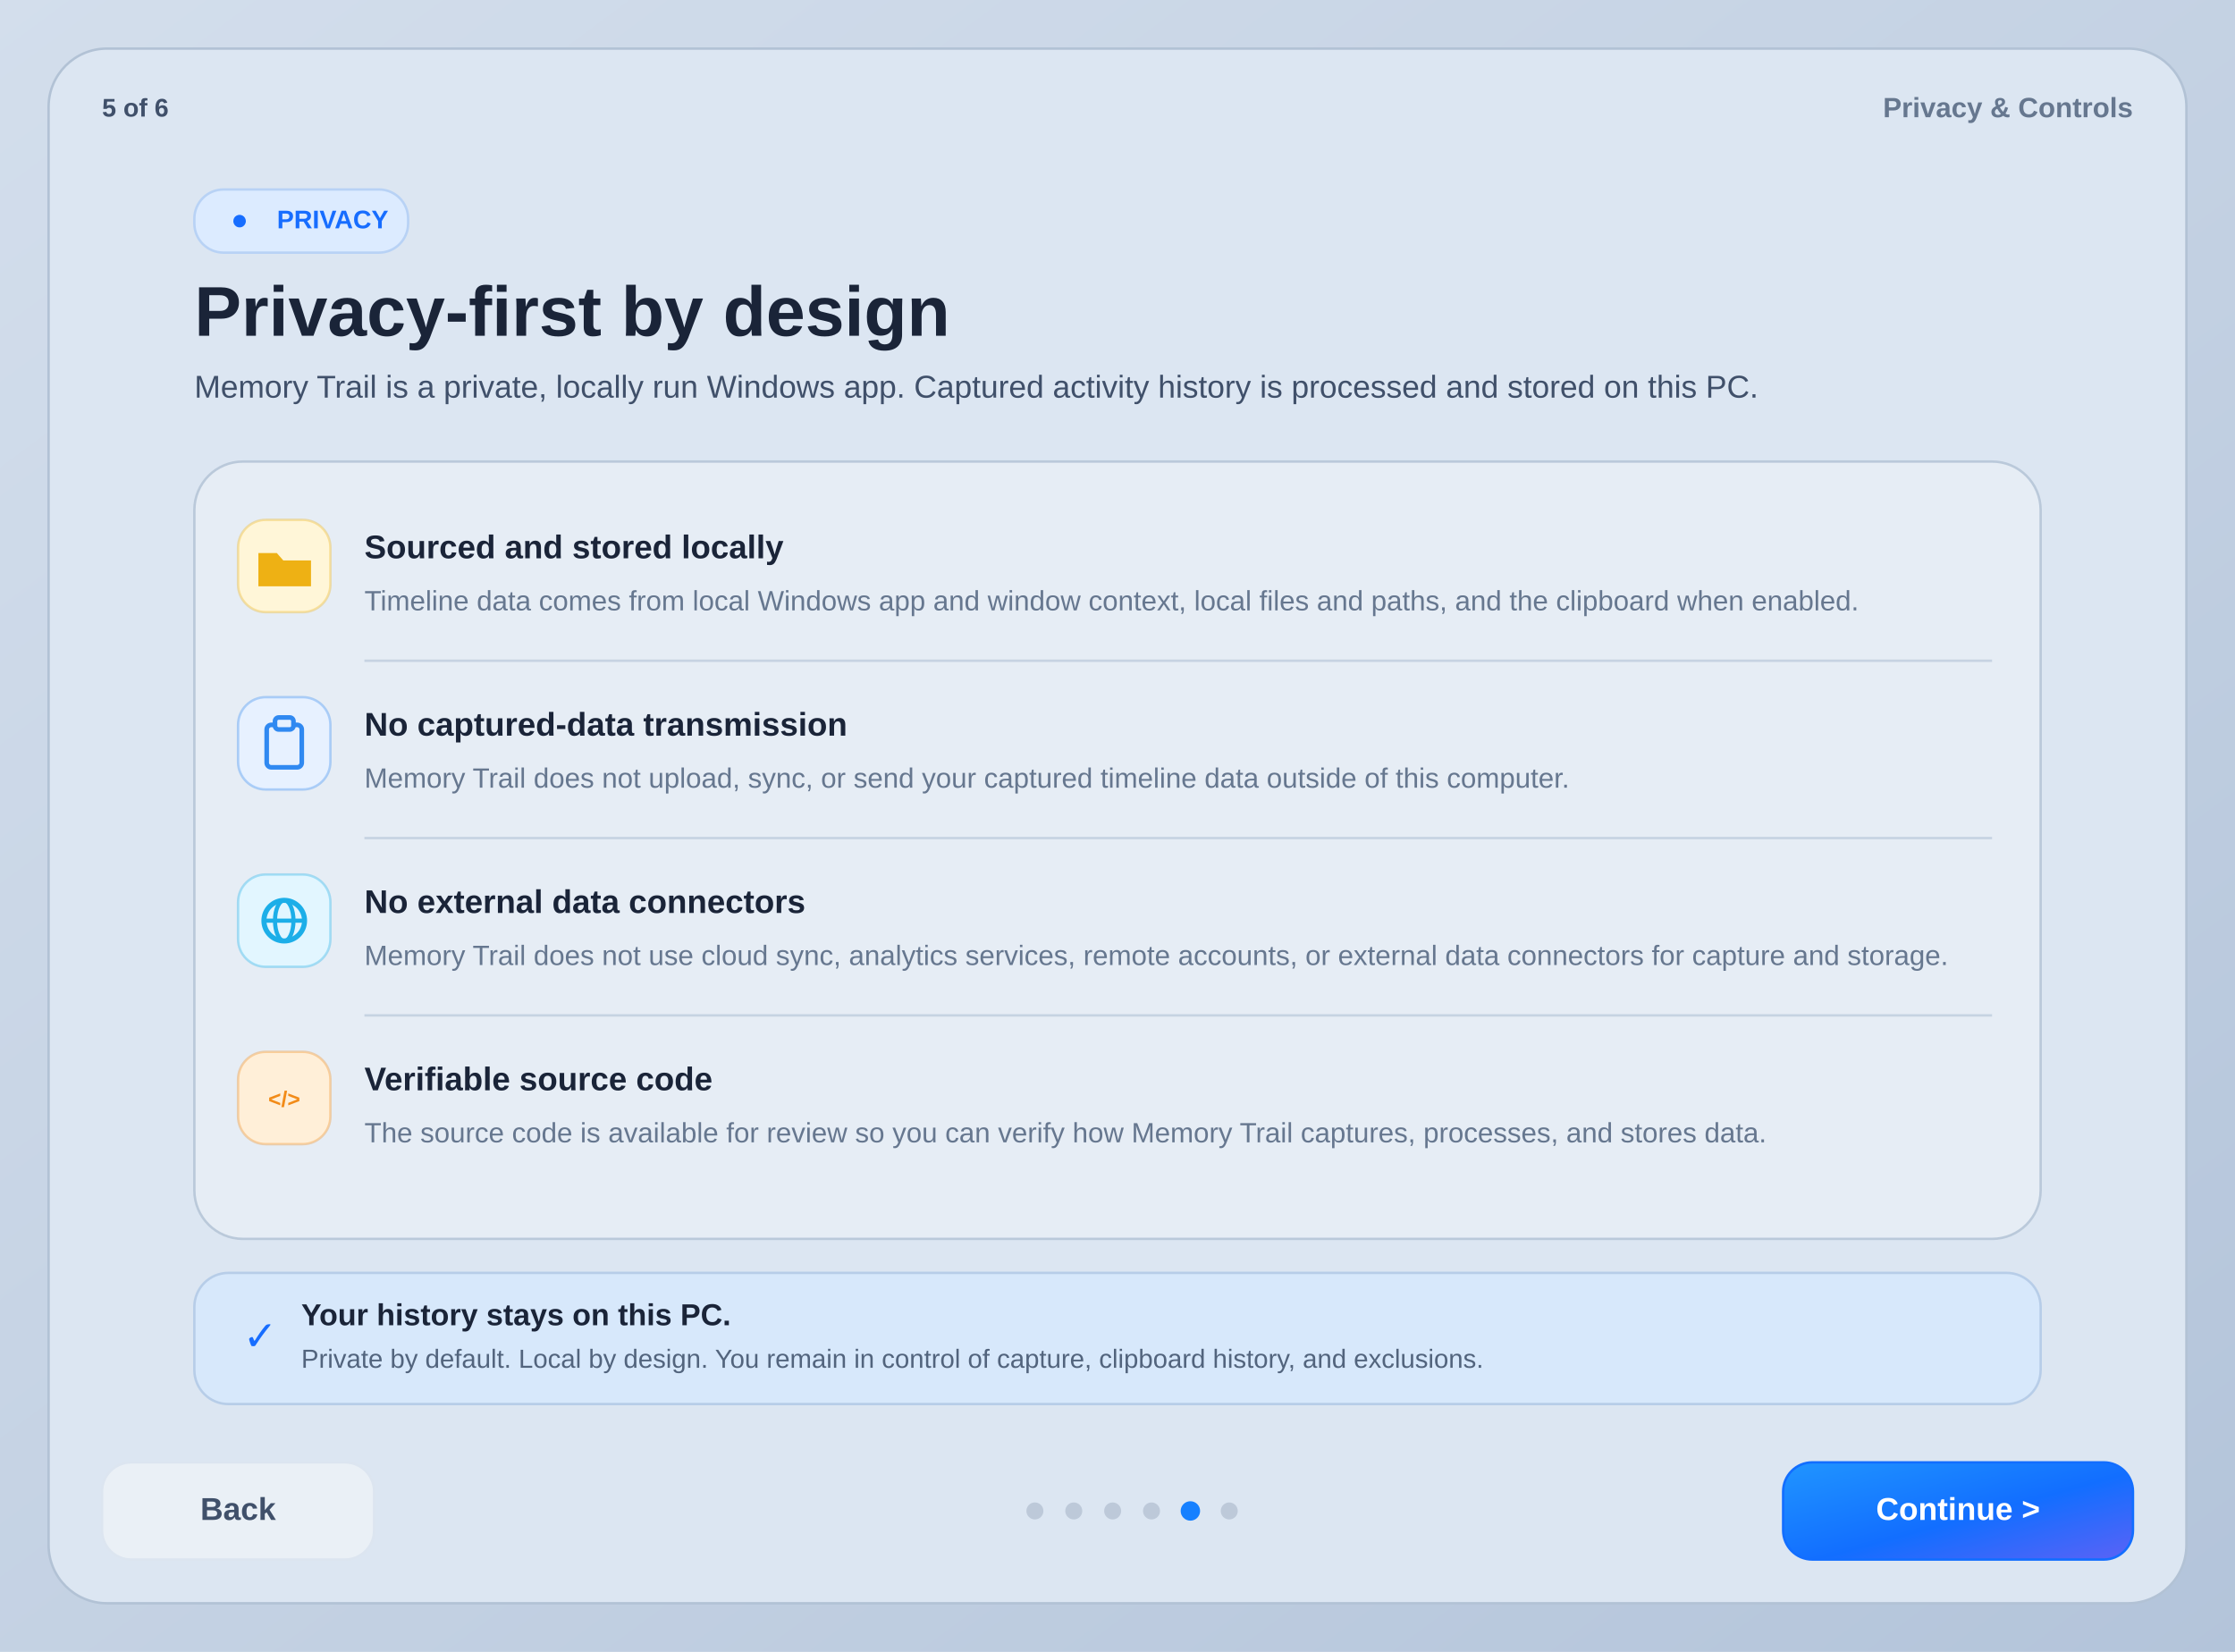
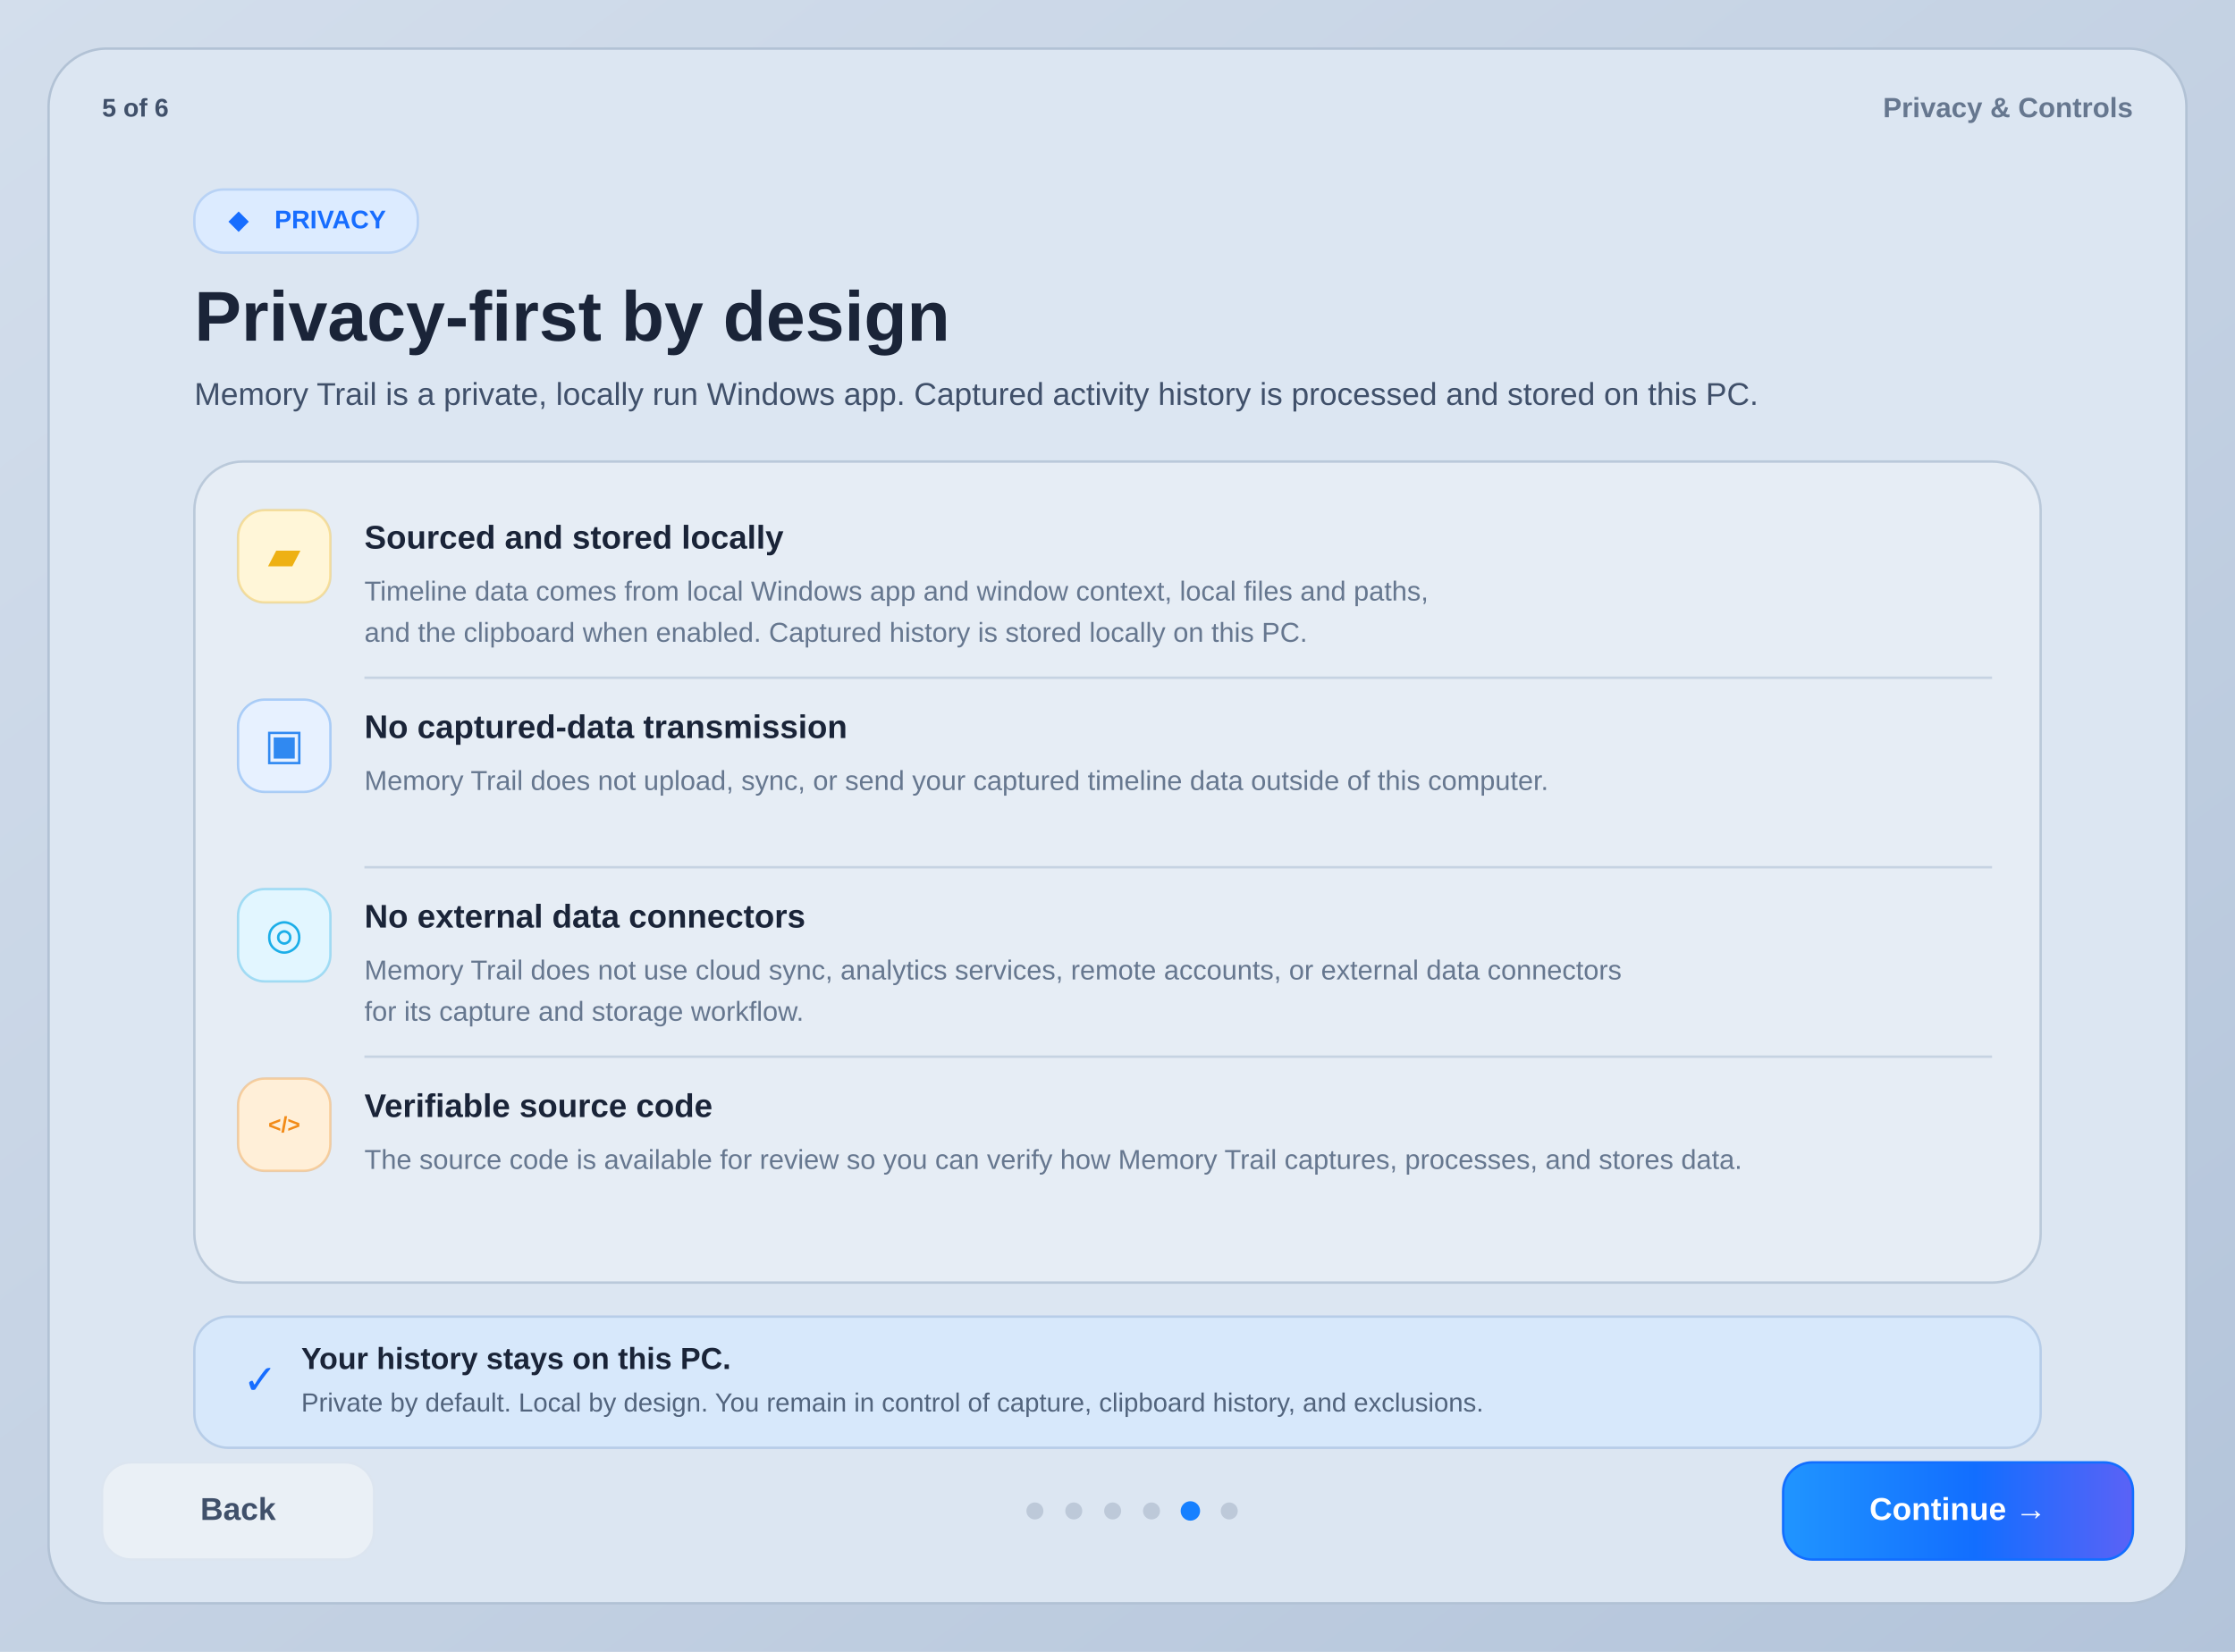
<svg xmlns="http://www.w3.org/2000/svg" width="920" height="680" viewBox="0 0 920 680">
  <defs>
-     <linearGradient id="mainbg" x1="0" y1="0" x2="1" y2="1">
-       <stop offset="0" stop-color="#E3EAF3" />
-       <stop offset="1" stop-color="#CCD9E8" />
+     <linearGradient id="tourbg" x1="0" y1="0" x2="1" y2="1">
+       <stop offset="0" stop-color="#D3DEEC" />
+       <stop offset=".58" stop-color="#C2D0E2" />
+       <stop offset="1" stop-color="#B3C4DA" />
    </linearGradient>
-     <linearGradient id="sidebg" x1="0" y1="0" x2="0" y2="1">
-       <stop offset="0" stop-color="#DFE7F1" />
-       <stop offset="1" stop-color="#C8D6E7" />
-     </linearGradient>
-     <linearGradient id="sel" x1="0" y1="0" x2="1" y2="0">
-       <stop offset="0" stop-color="#1480FF" />
-       <stop offset="1" stop-color="#336EF2" />
-     </linearGradient>
-     <linearGradient id="prim" x1="0" y1="0" x2="1" y2="1">
+     <linearGradient id="selected" x1="0" y1="0" x2="1" y2="0">
      <stop offset="0" stop-color="#2095FF" />
      <stop offset=".55" stop-color="#126EFF" />
      <stop offset="1" stop-color="#5B62F6" />
    </linearGradient>
-     <linearGradient id="rightbg" x1="0" y1="0" x2="0" y2="1">
-       <stop offset="0" stop-color="#DEE7F1" />
-       <stop offset="1" stop-color="#CFDCEA" />
-     </linearGradient>
-     <filter id="soft" x="-20%" y="-20%" width="140%" height="150%">
-       <feDropShadow dx="0" dy="2" stdDeviation="4" flood-color="#40516A" flood-opacity=".13" />
-     </filter>
  </defs>
-   <linearGradient id="tourbg" x1="0" y1="0" x2="1" y2="1">
-     <stop offset="0" stop-color="#D3DEEC" />
-     <stop offset=".58" stop-color="#C2D0E2" />
-     <stop offset="1" stop-color="#B3C4DA" />
-   </linearGradient>
-   <rect x="0" y="0" width="920" height="680" rx="0" fill="url(#tourbg)" stroke="none" stroke-width="0" />
+   <rect x="0" y="0" width="920" height="680" rx="0" fill="url(#tourbg)" stroke="none" stroke-width="1" />
  <rect x="20" y="20" width="880" height="640" rx="24" fill="#DCE6F2" stroke="#B2C2D5" stroke-width="1" />
-   <text x="42" y="45" font-family="Segoe UI,Arial,sans-serif" font-size="10.5" font-weight="600" fill="#40506A" text-anchor="start" dominant-baseline="middle">5 of 6</text>
-   <text x="878" y="45" font-family="Segoe UI,Arial,sans-serif" font-size="11.5" font-weight="600" fill="#66778F" text-anchor="end" dominant-baseline="middle">Privacy &amp; Controls</text>
-   <rect x="80" y="78" width="88" height="26" rx="12" fill="#DCEBFF" stroke="#B8D2F5" stroke-width="1" />
-   <text x="95" y="91" font-family="Segoe UI,Arial,sans-serif" font-size="12" font-weight="700" fill="#176DFF" text-anchor="start" dominant-baseline="middle">●</text>
-   <text x="114" y="91" font-family="Segoe UI,Arial,sans-serif" font-size="10.5" font-weight="700" fill="#176DFF" text-anchor="start" dominant-baseline="middle">PRIVACY</text>
-   <text x="80" y="130" font-family="Segoe UI,Arial,sans-serif" font-size="29" font-weight="700" fill="#1A2438" text-anchor="start" dominant-baseline="middle">Privacy-first by design</text>
-   <text x="80" y="160" font-family="Segoe UI,Arial,sans-serif" font-size="13" font-weight="400" fill="#40506A" text-anchor="start" dominant-baseline="middle">Memory Trail is a private, locally run Windows app. Captured activity history is processed and stored on this PC.</text>
-   <rect x="80" y="190" width="760" height="320" rx="20" fill="#E6EDF5" stroke="#BAC9DA" stroke-width="1" />
-   <rect x="98" y="214" width="38" height="38" rx="11.4" fill="#FFF6D8" stroke="#EEB11455" stroke-width="1" />
-   <path d="M 106.36 227.68 h 7.6 l 2.66 3.04 h 11.4 v 10.64 h -21.66 z" fill="#EEB114" />
-   <text x="150" y="226" font-family="Segoe UI,Arial,sans-serif" font-size="13.5" font-weight="600" fill="#1A2438" text-anchor="start" dominant-baseline="middle">Sourced and stored locally</text>
-   <text x="150" y="248" font-family="Segoe UI,Arial,sans-serif" font-size="11.5" font-weight="400" fill="#66778F" text-anchor="start" dominant-baseline="middle">Timeline data comes from local Windows app and window context, local files and paths, and the clipboard when enabled.</text>
-   <line x1="150" y1="272" x2="820" y2="272" stroke="#C6D3E2" stroke-width="1" />
-   <rect x="98" y="287" width="38" height="38" rx="11.4" fill="#E7F1FF" stroke="#3089F155" stroke-width="1" />
-   <rect x="109.78" y="298.4" width="14.44" height="17.48" rx="1.9" fill="none" stroke="#3089F1" stroke-width="1.9" />
-   <rect x="113.2" y="295.36" width="7.6" height="4.94" rx="1.52" fill="#E7F1FF" stroke="#3089F1" stroke-width="1.9" />
-   <text x="150" y="299" font-family="Segoe UI,Arial,sans-serif" font-size="13.5" font-weight="600" fill="#1A2438" text-anchor="start" dominant-baseline="middle">No captured-data transmission</text>
-   <text x="150" y="321" font-family="Segoe UI,Arial,sans-serif" font-size="11.5" font-weight="400" fill="#66778F" text-anchor="start" dominant-baseline="middle">Memory Trail does not upload, sync, or send your captured timeline data outside of this computer.</text>
-   <line x1="150" y1="345" x2="820" y2="345" stroke="#C6D3E2" stroke-width="1" />
-   <rect x="98" y="360" width="38" height="38" rx="11.4" fill="#E2F6FF" stroke="#1CAEE855" stroke-width="1" />
-   <circle cx="117" cy="379" r="8.36" fill="none" stroke="#1CAEE8" stroke-width="2.09" />
-   <line x1="108.64" y1="379" x2="125.36" y2="379" stroke="#1CAEE8" stroke-width="1.71" />
-   <ellipse cx="117" cy="379" rx="3.8" ry="8.36" fill="none" stroke="#1CAEE8" stroke-width="1.71" />
-   <text x="150" y="372" font-family="Segoe UI,Arial,sans-serif" font-size="13.5" font-weight="600" fill="#1A2438" text-anchor="start" dominant-baseline="middle">No external data connectors</text>
-   <text x="150" y="394" font-family="Segoe UI,Arial,sans-serif" font-size="11.5" font-weight="400" fill="#66778F" text-anchor="start" dominant-baseline="middle">Memory Trail does not use cloud sync, analytics services, remote accounts, or external data connectors for capture and storage.</text>
-   <line x1="150" y1="418" x2="820" y2="418" stroke="#C6D3E2" stroke-width="1" />
-   <rect x="98" y="433" width="38" height="38" rx="11.4" fill="#FFEFD8" stroke="#F28B1855" stroke-width="1" />
-   <text x="117" y="453" font-family="Segoe UI,Arial,sans-serif" font-size="9.12" font-weight="700" fill="#F28B18" text-anchor="middle" dominant-baseline="middle">&lt;/&gt;</text>
-   <text x="150" y="445" font-family="Segoe UI,Arial,sans-serif" font-size="13.5" font-weight="600" fill="#1A2438" text-anchor="start" dominant-baseline="middle">Verifiable source code</text>
-   <text x="150" y="467" font-family="Segoe UI,Arial,sans-serif" font-size="11.5" font-weight="400" fill="#66778F" text-anchor="start" dominant-baseline="middle">The source code is available for review so you can verify how Memory Trail captures, processes, and stores data.</text>
-   <rect x="80" y="524" width="760" height="54" rx="14" fill="#D7E8FB" stroke="#B7CDE8" stroke-width="1" />
-   <text x="100" y="551" font-family="Segoe UI,Arial,sans-serif" font-size="17" font-weight="700" fill="#176DFF" text-anchor="start" dominant-baseline="middle">✓</text>
-   <text x="124" y="542" font-family="Segoe UI,Arial,sans-serif" font-size="12.5" font-weight="600" fill="#1A2438" text-anchor="start" dominant-baseline="middle">Your history stays on this PC.</text>
-   <text x="124" y="560" font-family="Segoe UI,Arial,sans-serif" font-size="10.8" font-weight="400" fill="#52647D" text-anchor="start" dominant-baseline="middle">Private by default. Local by design. You remain in control of capture, clipboard history, and exclusions.</text>
+   <text x="42" y="45" font-family="Segoe UI Variable Text,Segoe UI,Arial,sans-serif" font-size="10.5" font-weight="600" fill="#40506A" text-anchor="start" dominant-baseline="middle">5 of 6</text>
+   <text x="878" y="45" font-family="Segoe UI Variable Text,Segoe UI,Arial,sans-serif" font-size="11.5" font-weight="600" fill="#66778F" text-anchor="end" dominant-baseline="middle">Privacy &amp; Controls</text>
+   <rect x="80" y="78" width="92" height="26" rx="12" fill="#DCEBFF" stroke="#B8D2F5" stroke-width="1" />
+   <text x="94" y="91" font-family="Segoe UI Variable Text,Segoe UI,Arial,sans-serif" font-size="11" font-weight="700" fill="#176DFF" text-anchor="start" dominant-baseline="middle">◆</text>
+   <text x="113" y="91" font-family="Segoe UI Variable Text,Segoe UI,Arial,sans-serif" font-size="10.5" font-weight="700" fill="#176DFF" text-anchor="start" dominant-baseline="middle">PRIVACY</text>
+   <text x="80" y="132" font-family="Segoe UI Variable Text,Segoe UI,Arial,sans-serif" font-size="29" font-weight="700" fill="#1A2438" text-anchor="start" dominant-baseline="middle">Privacy-first by design</text>
+   <text x="80" y="163" font-family="Segoe UI Variable Text,Segoe UI,Arial,sans-serif" font-size="13" font-weight="400" fill="#40506A" text-anchor="start" dominant-baseline="middle">Memory Trail is a private, locally run Windows app. Captured activity history is processed and stored on this PC.</text>
+   <rect x="80" y="190" width="760" height="338" rx="20" fill="#E6EDF5" stroke="#BAC9DA" stroke-width="1" />
+   <rect x="98" y="210" width="38" height="38" rx="11" fill="#FFF6D8" stroke="#EEB11455" stroke-width="1" />
+   <text x="117" y="229.5" font-family="Segoe UI Variable Text,Segoe UI,Arial,sans-serif" font-size="17.48" font-weight="700" fill="#EEB114" text-anchor="middle" dominant-baseline="middle">▰</text>
+   <text x="150" y="222" font-family="Segoe UI Variable Text,Segoe UI,Arial,sans-serif" font-size="13.5" font-weight="600" fill="#1A2438" text-anchor="start" dominant-baseline="middle">Sourced and stored locally</text>
+   <text x="150" y="244" font-family="Segoe UI Variable Text,Segoe UI,Arial,sans-serif" font-size="11.3" font-weight="400" fill="#66778F" text-anchor="start" dominant-baseline="middle">Timeline data comes from local Windows app and window context, local files and paths,</text>
+   <text x="150" y="261" font-family="Segoe UI Variable Text,Segoe UI,Arial,sans-serif" font-size="11.3" font-weight="400" fill="#66778F" text-anchor="start" dominant-baseline="middle">and the clipboard when enabled. Captured history is stored locally on this PC.</text>
+   <line x1="150" y1="279" x2="820" y2="279" stroke="#C6D3E2" stroke-width="1" />
+   <rect x="98" y="288" width="38" height="38" rx="11" fill="#E7F1FF" stroke="#3089F155" stroke-width="1" />
+   <text x="117" y="307.5" font-family="Segoe UI Variable Text,Segoe UI,Arial,sans-serif" font-size="17.48" font-weight="700" fill="#3089F1" text-anchor="middle" dominant-baseline="middle">▣</text>
+   <text x="150" y="300" font-family="Segoe UI Variable Text,Segoe UI,Arial,sans-serif" font-size="13.5" font-weight="600" fill="#1A2438" text-anchor="start" dominant-baseline="middle">No captured-data transmission</text>
+   <text x="150" y="322" font-family="Segoe UI Variable Text,Segoe UI,Arial,sans-serif" font-size="11.3" font-weight="400" fill="#66778F" text-anchor="start" dominant-baseline="middle">Memory Trail does not upload, sync, or send your captured timeline data outside of this computer.</text>
+   <line x1="150" y1="357" x2="820" y2="357" stroke="#C6D3E2" stroke-width="1" />
+   <rect x="98" y="366" width="38" height="38" rx="11" fill="#E2F6FF" stroke="#1CAEE855" stroke-width="1" />
+   <text x="117" y="385.5" font-family="Segoe UI Variable Text,Segoe UI,Arial,sans-serif" font-size="17.48" font-weight="700" fill="#1CAEE8" text-anchor="middle" dominant-baseline="middle">◎</text>
+   <text x="150" y="378" font-family="Segoe UI Variable Text,Segoe UI,Arial,sans-serif" font-size="13.5" font-weight="600" fill="#1A2438" text-anchor="start" dominant-baseline="middle">No external data connectors</text>
+   <text x="150" y="400" font-family="Segoe UI Variable Text,Segoe UI,Arial,sans-serif" font-size="11.3" font-weight="400" fill="#66778F" text-anchor="start" dominant-baseline="middle">Memory Trail does not use cloud sync, analytics services, remote accounts, or external data connectors</text>
+   <text x="150" y="417" font-family="Segoe UI Variable Text,Segoe UI,Arial,sans-serif" font-size="11.3" font-weight="400" fill="#66778F" text-anchor="start" dominant-baseline="middle">for its capture and storage workflow.</text>
+   <line x1="150" y1="435" x2="820" y2="435" stroke="#C6D3E2" stroke-width="1" />
+   <rect x="98" y="444" width="38" height="38" rx="11" fill="#FFEFD8" stroke="#F28B1855" stroke-width="1" />
+   <text x="117" y="463.5" font-family="Segoe UI Variable Text,Segoe UI,Arial,sans-serif" font-size="9.12" font-weight="700" fill="#F28B18" text-anchor="middle" dominant-baseline="middle">&lt;/&gt;</text>
+   <text x="150" y="456" font-family="Segoe UI Variable Text,Segoe UI,Arial,sans-serif" font-size="13.5" font-weight="600" fill="#1A2438" text-anchor="start" dominant-baseline="middle">Verifiable source code</text>
+   <text x="150" y="478" font-family="Segoe UI Variable Text,Segoe UI,Arial,sans-serif" font-size="11.3" font-weight="400" fill="#66778F" text-anchor="start" dominant-baseline="middle">The source code is available for review so you can verify how Memory Trail captures, processes, and stores data.</text>
+   <rect x="80" y="542" width="760" height="54" rx="14" fill="#D7E8FB" stroke="#B7CDE8" stroke-width="1" />
+   <text x="100" y="569" font-family="Segoe UI Variable Text,Segoe UI,Arial,sans-serif" font-size="17" font-weight="700" fill="#176DFF" text-anchor="start" dominant-baseline="middle">✓</text>
+   <text x="124" y="560" font-family="Segoe UI Variable Text,Segoe UI,Arial,sans-serif" font-size="12.5" font-weight="600" fill="#1A2438" text-anchor="start" dominant-baseline="middle">Your history stays on this PC.</text>
+   <text x="124" y="578" font-family="Segoe UI Variable Text,Segoe UI,Arial,sans-serif" font-size="10.8" font-weight="400" fill="#52647D" text-anchor="start" dominant-baseline="middle">Private by default. Local by design. You remain in control of capture, clipboard history, and exclusions.</text>
  <rect x="42" y="602" width="112" height="40" rx="12" fill="#EAF0F6" stroke="#DCE5F0" stroke-width="1" />
-   <text x="98" y="622" font-family="Segoe UI,Arial,sans-serif" font-size="13" font-weight="600" fill="#40506A" text-anchor="middle" dominant-baseline="middle">Back</text>
-   <rect x="734" y="602" width="144" height="40" rx="12" fill="url(#prim)" stroke="#126EFF" stroke-width="1" />
-   <text x="806" y="622" font-family="Segoe UI,Arial,sans-serif" font-size="13" font-weight="600" fill="#FFFFFF" text-anchor="middle" dominant-baseline="middle">Continue &gt;</text>
+   <text x="98" y="622" font-family="Segoe UI Variable Text,Segoe UI,Arial,sans-serif" font-size="13" font-weight="600" fill="#40506A" text-anchor="middle" dominant-baseline="middle">Back</text>
+   <rect x="734" y="602" width="144" height="40" rx="12" fill="url(#selected)" stroke="#126EFF" stroke-width="1" />
+   <text x="806" y="622" font-family="Segoe UI Variable Text,Segoe UI,Arial,sans-serif" font-size="13" font-weight="600" fill="#FFFFFF" text-anchor="middle" dominant-baseline="middle">Continue →</text>
  <circle cx="426" cy="622" r="3.5" fill="#BDC9D9" />
  <circle cx="442" cy="622" r="3.5" fill="#BDC9D9" />
  <circle cx="458" cy="622" r="3.5" fill="#BDC9D9" />
  <circle cx="474" cy="622" r="3.5" fill="#BDC9D9" />
  <circle cx="490" cy="622" r="4" fill="#1680FF" />
  <circle cx="506" cy="622" r="3.5" fill="#BDC9D9" />
</svg>
